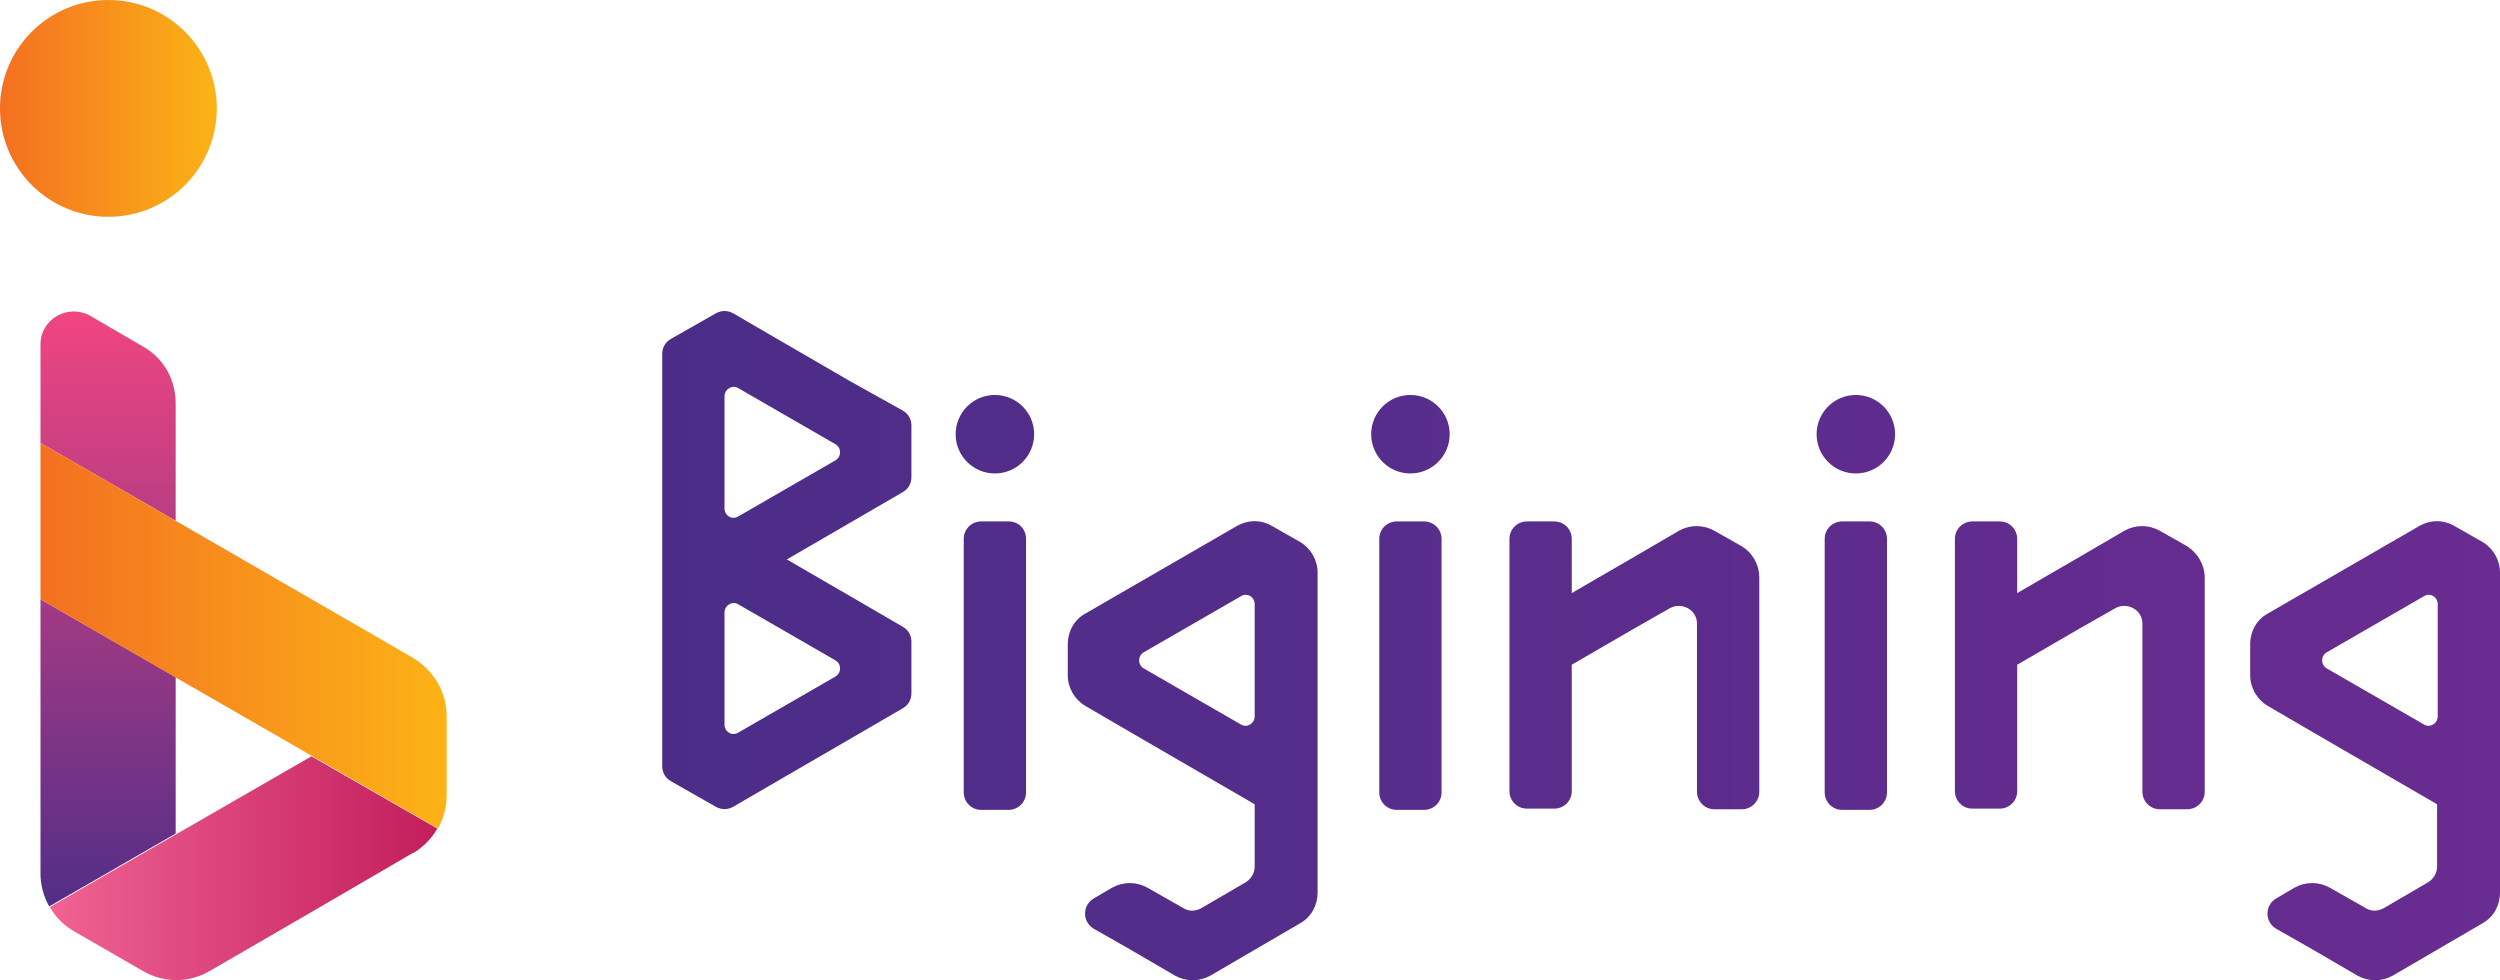
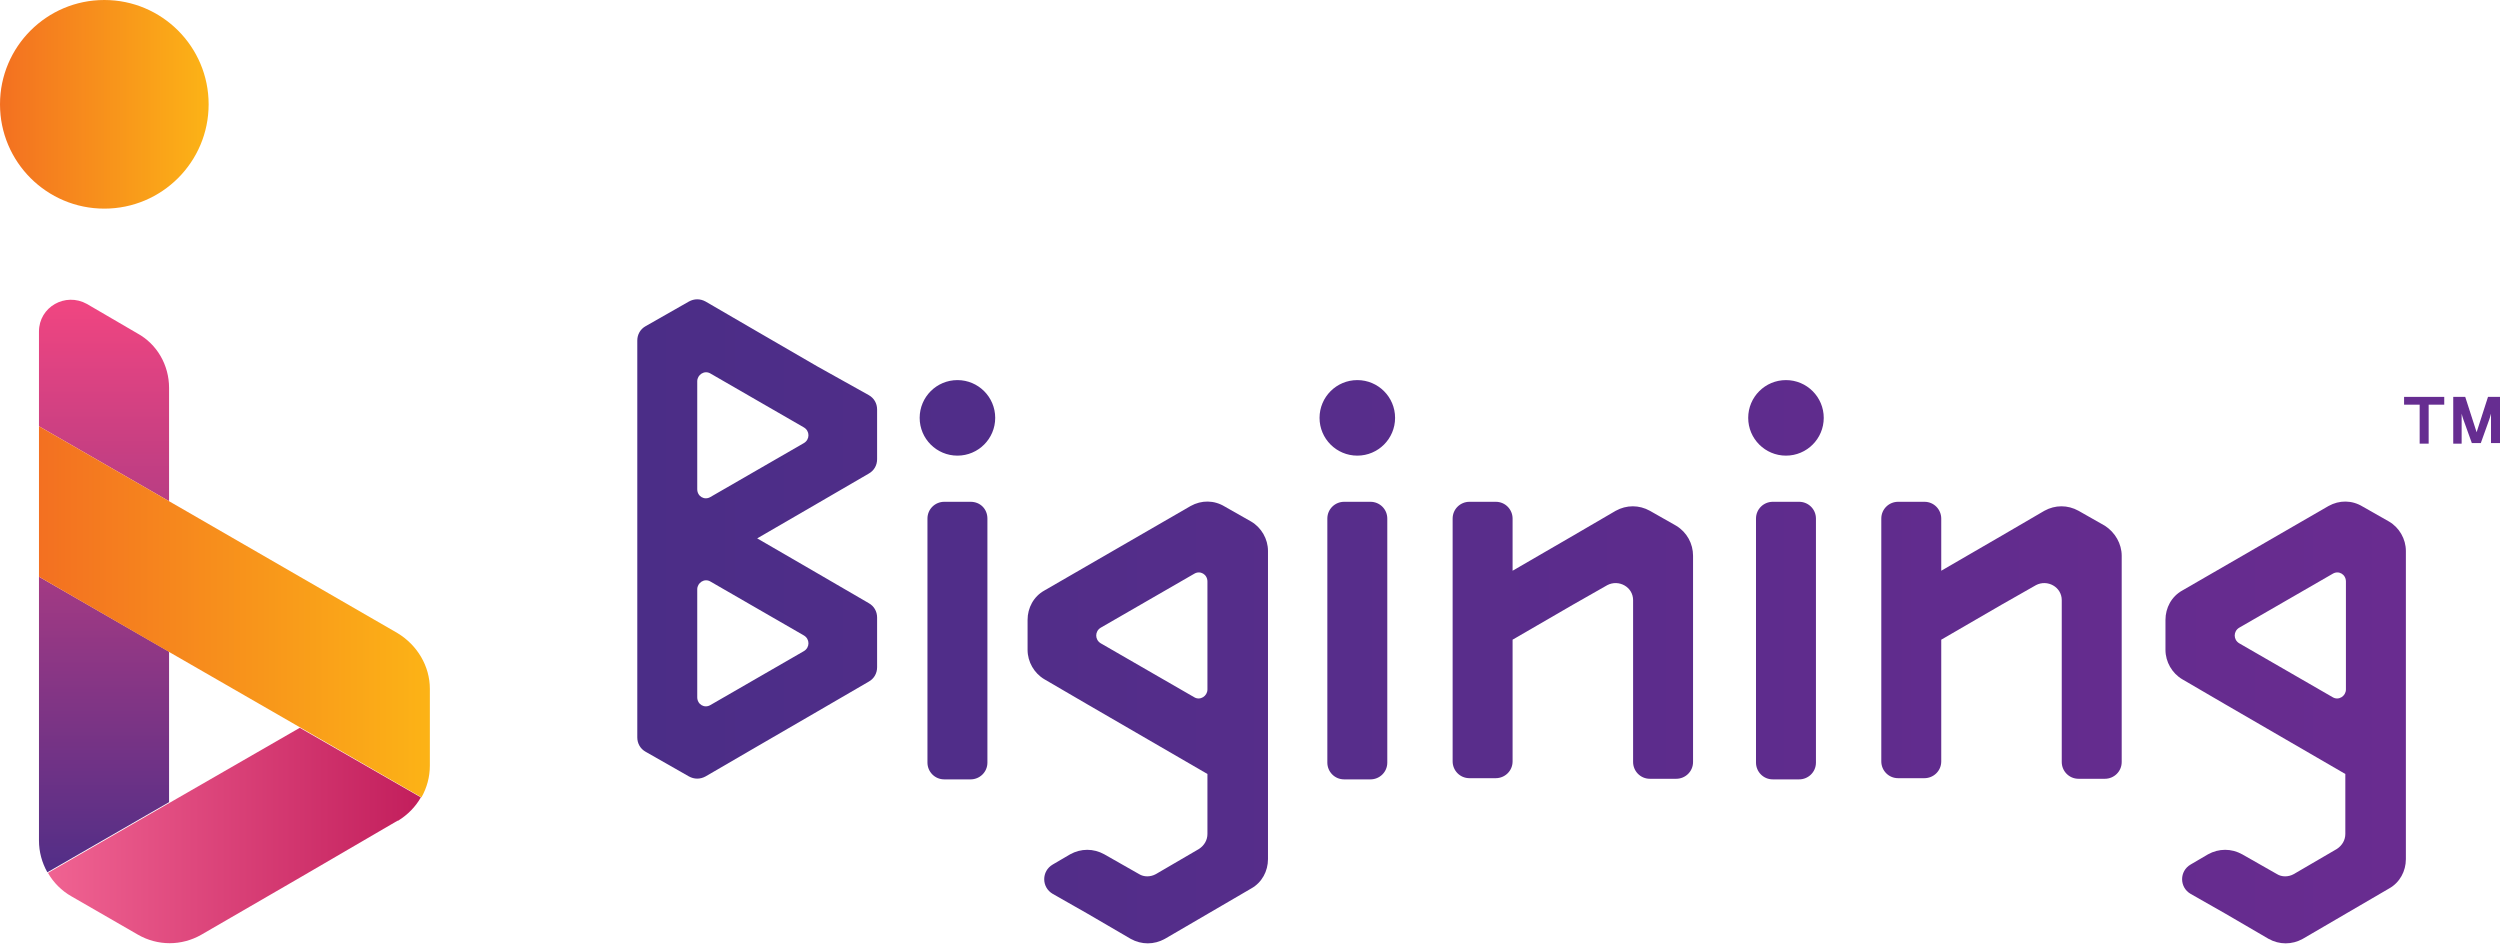
- <svg xmlns="http://www.w3.org/2000/svg" version="1.1" id="Logo_Light_BG" x="0px" y="0px" viewBox="0 0 401.3 157.2" style="enable-background:new 0 0 401.3 157.2;" xml:space="preserve">
+ <svg xmlns="http://www.w3.org/2000/svg" version="1.1" id="Logo_Light_BG" x="0px" y="0px" viewBox="0 0 417 157.3" style="enable-background:new 0 0 417 157.3;" xml:space="preserve">
  <style type="text/css">
	.st0{fill:url(#SVGID_1_);}
	.st1{fill:url(#SVGID_2_);}
	.st2{fill:url(#SVGID_3_);}
	.st3{fill:url(#SVGID_4_);}
	.st4{fill:url(#SVGID_5_);}
	.st5{fill:url(#SVGID_6_);}
	.st6{fill:url(#SVGID_7_);}
	.st7{fill:url(#SVGID_8_);}
	.st8{fill:url(#SVGID_9_);}
	.st9{fill:url(#SVGID_10_);}
	.st10{fill:url(#SVGID_11_);}
	.st11{fill:url(#SVGID_12_);}
	.st12{fill:url(#SVGID_13_);}
	.st13{fill:url(#SVGID_14_);}
	.st14{fill:url(#SVGID_15_);}
	.st15{fill:url(#SVGID_16_);}
+ 	.st16{fill:#662D91;}
</style>
  <g>
-     <linearGradient id="SVGID_1_" gradientUnits="userSpaceOnUse" x1="0" y1="17.372" x2="34.745" y2="17.372">
+     <linearGradient id="SVGID_1_" gradientUnits="userSpaceOnUse" x1="0" y1="721.4" x2="34.745" y2="721.4" gradientTransform="matrix(1 0 0 1 0 -704)">
      <stop offset="0" style="stop-color:#F37021" />
      <stop offset="1" style="stop-color:#FCB316" />
    </linearGradient>
    <circle class="st0" cx="17.4" cy="17.4" r="17.4" />
    <g>
      <g>
-         <linearGradient id="SVGID_2_" gradientUnits="userSpaceOnUse" x1="17.372" y1="51.105" x2="17.372" y2="149.273">
+         <linearGradient id="SVGID_2_" gradientUnits="userSpaceOnUse" x1="17.35" y1="755.105" x2="17.35" y2="853.273" gradientTransform="matrix(1 0 0 1 0 -704)">
          <stop offset="0" style="stop-color:#EF4581" />
          <stop offset="1" style="stop-color:#4B2D87" />
        </linearGradient>
-         <path class="st1" d="M28.2,64.7v18.9L6.5,71.1h0V55.3c0-4.1,4.4-6.6,8-4.6l8.4,4.9C26.2,57.4,28.2,60.9,28.2,64.7z" />
-         <linearGradient id="SVGID_3_" gradientUnits="userSpaceOnUse" x1="17.375" y1="51.105" x2="17.375" y2="149.273">
+         <path class="st1" d="M28.2,64.7v18.9L6.5,71.1l0,0V55.3c0-4.1,4.4-6.6,8-4.6l8.4,4.9C26.2,57.4,28.2,60.9,28.2,64.7z" />
+         <linearGradient id="SVGID_3_" gradientUnits="userSpaceOnUse" x1="17.35" y1="755.105" x2="17.35" y2="853.273" gradientTransform="matrix(1 0 0 1 0 -704)">
          <stop offset="0" style="stop-color:#EF4581" />
          <stop offset="1" style="stop-color:#4B2D87" />
        </linearGradient>
-         <path class="st2" d="M28.2,108.7v25.1h0L7.9,145.5c-0.9-1.6-1.4-3.4-1.4-5.3v-44L28.2,108.7z" />
+         <path class="st2" d="M28.2,108.7v25.1l0,0L7.9,145.5c-0.9-1.6-1.4-3.4-1.4-5.3v-44L28.2,108.7z" />
      </g>
-       <linearGradient id="SVGID_4_" gradientUnits="userSpaceOnUse" x1="7.938" y1="139.262" x2="70.244" y2="139.262">
+       <linearGradient id="SVGID_4_" gradientUnits="userSpaceOnUse" x1="8" y1="843.362" x2="70.306" y2="843.362" gradientTransform="matrix(1 0 0 1 0 -704)">
        <stop offset="0" style="stop-color:#F06392" />
        <stop offset="1" style="stop-color:#C21E5C" />
      </linearGradient>
-       <path class="st3" d="M70.2,133c-0.9,1.6-2.2,2.9-3.8,3.9c0,0,0,0-0.1,0L50,146.4l-16.4,9.5c-3.3,1.9-7.3,1.9-10.6,0l-11.1-6.4    c-1.6-0.9-3-2.3-3.9-3.9l20.3-11.7h0l21.7-12.5h0L70.2,133z" />
-       <linearGradient id="SVGID_5_" gradientUnits="userSpaceOnUse" x1="6.513" y1="102.055" x2="71.669" y2="102.055">
+       <path class="st3" d="M70.2,133c-0.9,1.6-2.2,2.9-3.8,3.9c0,0,0,0-0.1,0L50,146.4l-16.4,9.5c-3.3,1.9-7.3,1.9-10.6,0l-11.1-6.4    c-1.6-0.9-3-2.3-3.9-3.9l20.3-11.7l0,0L50,121.4l0,0L70.2,133z" />
+       <linearGradient id="SVGID_5_" gradientUnits="userSpaceOnUse" x1="6.5" y1="806.05" x2="71.7" y2="806.05" gradientTransform="matrix(1 0 0 1 0 -704)">
        <stop offset="0" style="stop-color:#F37021" />
        <stop offset="1" style="stop-color:#FCB316" />
      </linearGradient>
-       <path class="st4" d="M71.7,114.9v12.8c0,1.9-0.5,3.7-1.4,5.3l-20.3-11.7h0l-21.7-12.5L6.5,96.2V71.1h0l21.7,12.5l0,0v0l38.1,22    C69.6,107.6,71.7,111.1,71.7,114.9z" />
+       <path class="st4" d="M71.7,114.9v12.8c0,1.9-0.5,3.7-1.4,5.3L50,121.3l0,0l-21.7-12.5L6.5,96.2V71.1l0,0l21.7,12.5l0,0l0,0    l38.1,22C69.6,107.6,71.7,111.1,71.7,114.9z" />
    </g>
  </g>
  <g>
    <g>
      <g>
-         <linearGradient id="SVGID_6_" gradientUnits="userSpaceOnUse" x1="106.205" y1="69.706" x2="400.589" y2="69.706">
+         <linearGradient id="SVGID_6_" gradientUnits="userSpaceOnUse" x1="106.205" y1="773.7" x2="400.589" y2="773.7" gradientTransform="matrix(1 0 0 1 0 -704)">
          <stop offset="0" style="stop-color:#4B2D87" />
          <stop offset="1" style="stop-color:#692C90" />
        </linearGradient>
        <circle class="st5" cx="226.4" cy="69.7" r="6.3" />
-         <linearGradient id="SVGID_7_" gradientUnits="userSpaceOnUse" x1="106.205" y1="106.841" x2="400.589" y2="106.841">
+         <linearGradient id="SVGID_7_" gradientUnits="userSpaceOnUse" x1="106.205" y1="810.85" x2="400.589" y2="810.85" gradientTransform="matrix(1 0 0 1 0 -704)">
          <stop offset="0" style="stop-color:#4B2D87" />
          <stop offset="1" style="stop-color:#692C90" />
        </linearGradient>
        <path class="st6" d="M231.4,86.5v40.7c0,1.6-1.3,2.8-2.8,2.8h-4.4c-1.6,0-2.8-1.3-2.8-2.8V86.5c0-1.6,1.3-2.8,2.8-2.8h4.4     C230.1,83.7,231.4,84.9,231.4,86.5z" />
      </g>
    </g>
    <g>
      <g>
-         <linearGradient id="SVGID_8_" gradientUnits="userSpaceOnUse" x1="106.205" y1="69.706" x2="400.589" y2="69.706">
+         <linearGradient id="SVGID_8_" gradientUnits="userSpaceOnUse" x1="106.205" y1="773.7" x2="400.589" y2="773.7" gradientTransform="matrix(1 0 0 1 0 -704)">
          <stop offset="0" style="stop-color:#4B2D87" />
          <stop offset="1" style="stop-color:#692C90" />
        </linearGradient>
        <circle class="st7" cx="159.7" cy="69.7" r="6.3" />
-         <linearGradient id="SVGID_9_" gradientUnits="userSpaceOnUse" x1="106.205" y1="106.841" x2="400.589" y2="106.841">
+         <linearGradient id="SVGID_9_" gradientUnits="userSpaceOnUse" x1="106.205" y1="810.85" x2="400.589" y2="810.85" gradientTransform="matrix(1 0 0 1 0 -704)">
          <stop offset="0" style="stop-color:#4B2D87" />
          <stop offset="1" style="stop-color:#692C90" />
        </linearGradient>
        <path class="st8" d="M164.7,86.5v40.7c0,1.6-1.3,2.8-2.8,2.8h-4.4c-1.6,0-2.8-1.3-2.8-2.8V86.5c0-1.6,1.3-2.8,2.8-2.8h4.4     C163.5,83.7,164.7,84.9,164.7,86.5z" />
      </g>
    </g>
    <g>
      <g>
-         <linearGradient id="SVGID_10_" gradientUnits="userSpaceOnUse" x1="106.205" y1="69.706" x2="400.589" y2="69.706">
+         <linearGradient id="SVGID_10_" gradientUnits="userSpaceOnUse" x1="106.205" y1="773.7" x2="400.589" y2="773.7" gradientTransform="matrix(1 0 0 1 0 -704)">
          <stop offset="0" style="stop-color:#4B2D87" />
          <stop offset="1" style="stop-color:#692C90" />
        </linearGradient>
        <circle class="st9" cx="297.9" cy="69.7" r="6.3" />
-         <linearGradient id="SVGID_11_" gradientUnits="userSpaceOnUse" x1="106.205" y1="106.846" x2="400.589" y2="106.846">
+         <linearGradient id="SVGID_11_" gradientUnits="userSpaceOnUse" x1="106.205" y1="810.85" x2="400.589" y2="810.85" gradientTransform="matrix(1 0 0 1 0 -704)">
          <stop offset="0" style="stop-color:#4B2D87" />
          <stop offset="1" style="stop-color:#692C90" />
        </linearGradient>
        <path class="st10" d="M302.9,86.5v40.7c0,1.6-1.3,2.8-2.8,2.8h-4.4c-1.6,0-2.8-1.3-2.8-2.8V86.5c0-1.6,1.3-2.8,2.8-2.8h4.4     C301.6,83.7,302.9,84.9,302.9,86.5z" />
      </g>
    </g>
-     <linearGradient id="SVGID_12_" gradientUnits="userSpaceOnUse" x1="106.205" y1="120.458" x2="400.589" y2="120.458">
+     <linearGradient id="SVGID_12_" gradientUnits="userSpaceOnUse" x1="106.205" y1="824.506" x2="400.589" y2="824.506" gradientTransform="matrix(1 0 0 1 0 -704)">
      <stop offset="0" style="stop-color:#4B2D87" />
      <stop offset="1" style="stop-color:#692C90" />
    </linearGradient>
-     <path class="st11" d="M198.6,84.4l-24.4,14.1c-1.8,1-2.8,2.9-2.8,4.9v5c0,2,1.1,3.9,2.8,4.9l7.2,4.2v0l10,5.8l10,5.8v10   c0,1-0.5,1.9-1.4,2.5l-7.2,4.2c-0.9,0.5-2,0.5-2.8,0l-5.8-3.3c-1.8-1-3.9-1-5.7,0l-2.9,1.7c-1.9,1.1-1.9,3.8,0,4.9l5.8,3.3v0   l7.2,4.2c1.8,1,3.9,1,5.7,0l7.2-4.2l7.2-4.2c1.8-1,2.8-2.9,2.8-4.9V91.9c0-2-1.1-3.9-2.8-4.9l-4.4-2.5   C202.5,83.4,200.4,83.4,198.6,84.4z M201.4,115c0,1.1-1.2,1.9-2.2,1.3l-7.8-4.5l-7.8-4.5c-1-0.6-1-2,0-2.6l7.8-4.5v0l7.8-4.5   c1-0.6,2.2,0.1,2.2,1.3V115z" />
-     <linearGradient id="SVGID_13_" gradientUnits="userSpaceOnUse" x1="106.205" y1="120.449" x2="400.589" y2="120.449">
+     <path class="st11" d="M198.6,84.4l-24.4,14.1c-1.8,1-2.8,2.9-2.8,4.9v5c0,2,1.1,3.9,2.8,4.9l7.2,4.2l0,0l10,5.8l10,5.8v10   c0,1-0.5,1.9-1.4,2.5l-7.2,4.2c-0.9,0.5-2,0.5-2.8,0l-5.8-3.3c-1.8-1-3.9-1-5.7,0l-2.9,1.7c-1.9,1.1-1.9,3.8,0,4.9l5.8,3.3l0,0   l7.2,4.2c1.8,1,3.9,1,5.7,0l7.2-4.2l7.2-4.2c1.8-1,2.8-2.9,2.8-4.9V91.9c0-2-1.1-3.9-2.8-4.9l-4.4-2.5   C202.5,83.4,200.4,83.4,198.6,84.4z M201.4,115c0,1.1-1.2,1.9-2.2,1.3l-7.8-4.5l-7.8-4.5c-1-0.6-1-2,0-2.6l7.8-4.5l0,0l7.8-4.5   c1-0.6,2.2,0.1,2.2,1.3V115z" />
+     <linearGradient id="SVGID_13_" gradientUnits="userSpaceOnUse" x1="106.205" y1="824.506" x2="400.589" y2="824.506" gradientTransform="matrix(1 0 0 1 0 -704)">
      <stop offset="0" style="stop-color:#4B2D87" />
      <stop offset="1" style="stop-color:#692C90" />
    </linearGradient>
-     <path class="st12" d="M388.4,84.4L364,98.5c-1.8,1-2.8,2.9-2.8,4.9v5c0,2,1.1,3.9,2.8,4.9l7.2,4.2v0l10,5.8l10,5.8v10   c0,1-0.5,1.9-1.4,2.5l-7.2,4.2c-0.9,0.5-2,0.5-2.8,0l-5.8-3.3c-1.8-1-3.9-1-5.7,0l-2.9,1.7c-1.9,1.1-1.9,3.8,0,4.9l5.8,3.3v0   l7.2,4.2c1.8,1,3.9,1,5.7,0l7.2-4.2l7.2-4.2c1.8-1,2.8-2.9,2.8-4.9V91.9c0-2-1.1-3.9-2.8-4.9l-4.4-2.5   C392.3,83.4,390.2,83.4,388.4,84.4z M391.3,115c0,1.1-1.2,1.9-2.2,1.3l-7.8-4.5l-7.8-4.5c-1-0.6-1-2,0-2.6l7.8-4.5v0l7.8-4.5   c1-0.6,2.2,0.1,2.2,1.3V115z" />
-     <linearGradient id="SVGID_14_" gradientUnits="userSpaceOnUse" x1="106.205" y1="106.837" x2="400.589" y2="106.837">
+     <path class="st12" d="M388.4,84.4L364,98.5c-1.8,1-2.8,2.9-2.8,4.9v5c0,2,1.1,3.9,2.8,4.9l7.2,4.2l0,0l10,5.8l10,5.8v10   c0,1-0.5,1.9-1.4,2.5l-7.2,4.2c-0.9,0.5-2,0.5-2.8,0l-5.8-3.3c-1.8-1-3.9-1-5.7,0l-2.9,1.7c-1.9,1.1-1.9,3.8,0,4.9l5.8,3.3l0,0   l7.2,4.2c1.8,1,3.9,1,5.7,0l7.2-4.2l7.2-4.2c1.8-1,2.8-2.9,2.8-4.9V91.9c0-2-1.1-3.9-2.8-4.9l-4.4-2.5   C392.3,83.4,390.2,83.4,388.4,84.4z M391.3,115c0,1.1-1.2,1.9-2.2,1.3l-7.8-4.5l-7.8-4.5c-1-0.6-1-2,0-2.6l7.8-4.5l0,0l7.8-4.5   c1-0.6,2.2,0.1,2.2,1.3V115z" />
+     <linearGradient id="SVGID_14_" gradientUnits="userSpaceOnUse" x1="106.205" y1="810.8" x2="400.589" y2="810.8" gradientTransform="matrix(1 0 0 1 0 -704)">
      <stop offset="0" style="stop-color:#4B2D87" />
      <stop offset="1" style="stop-color:#692C90" />
    </linearGradient>
-     <path class="st13" d="M282.4,92.7v34.4c0,1.6-1.3,2.8-2.8,2.8h-4.4c-1.6,0-2.8-1.3-2.8-2.8v-27c0-2.2-2.4-3.5-4.3-2.5l-5.8,3.3v0   l-10,5.8v20.3c0,1.6-1.3,2.8-2.8,2.8h-4.4c-1.6,0-2.8-1.3-2.8-2.8V86.5c0-1.6,1.3-2.8,2.8-2.8h4.4c1.6,0,2.8,1.3,2.8,2.8v8.7   l10-5.8l7.2-4.2c1.8-1,3.9-1,5.7,0l4.4,2.5C281.4,88.8,282.4,90.7,282.4,92.7z" />
-     <linearGradient id="SVGID_15_" gradientUnits="userSpaceOnUse" x1="106.205" y1="106.837" x2="400.589" y2="106.837">
+     <path class="st13" d="M282.4,92.7v34.4c0,1.6-1.3,2.8-2.8,2.8h-4.4c-1.6,0-2.8-1.3-2.8-2.8v-27c0-2.2-2.4-3.5-4.3-2.5l-5.8,3.3l0,0   l-10,5.8V127c0,1.6-1.3,2.8-2.8,2.8h-4.4c-1.6,0-2.8-1.3-2.8-2.8V86.5c0-1.6,1.3-2.8,2.8-2.8h4.4c1.6,0,2.8,1.3,2.8,2.8v8.7l10-5.8   l7.2-4.2c1.8-1,3.9-1,5.7,0l4.4,2.5C281.4,88.8,282.4,90.7,282.4,92.7z" />
+     <linearGradient id="SVGID_15_" gradientUnits="userSpaceOnUse" x1="106.205" y1="810.8" x2="400.589" y2="810.8" gradientTransform="matrix(1 0 0 1 0 -704)">
      <stop offset="0" style="stop-color:#4B2D87" />
      <stop offset="1" style="stop-color:#692C90" />
    </linearGradient>
-     <path class="st14" d="M353.9,92.7v34.4c0,1.6-1.3,2.8-2.8,2.8h-4.4c-1.6,0-2.8-1.3-2.8-2.8v-27c0-2.2-2.4-3.5-4.3-2.5l-5.8,3.3v0   l-10,5.8v20.3c0,1.6-1.3,2.8-2.8,2.8h-4.4c-1.6,0-2.8-1.3-2.8-2.8V86.5c0-1.6,1.3-2.8,2.8-2.8h4.4c1.6,0,2.8,1.3,2.8,2.8v8.7   l10-5.8l7.2-4.2c1.8-1,3.9-1,5.7,0l4.4,2.5C352.8,88.8,353.9,90.7,353.9,92.7z" />
-     <linearGradient id="SVGID_16_" gradientUnits="userSpaceOnUse" x1="106.205" y1="89.973" x2="400.589" y2="89.973">
+     <path class="st14" d="M353.9,92.7v34.4c0,1.6-1.3,2.8-2.8,2.8h-4.4c-1.6,0-2.8-1.3-2.8-2.8v-27c0-2.2-2.4-3.5-4.3-2.5l-5.8,3.3l0,0   l-10,5.8V127c0,1.6-1.3,2.8-2.8,2.8h-4.4c-1.6,0-2.8-1.3-2.8-2.8V86.5c0-1.6,1.3-2.8,2.8-2.8h4.4c1.6,0,2.8,1.3,2.8,2.8v8.7l10-5.8   l7.2-4.2c1.8-1,3.9-1,5.7,0l4.4,2.5C352.8,88.8,353.9,90.7,353.9,92.7z" />
+     <linearGradient id="SVGID_16_" gradientUnits="userSpaceOnUse" x1="106.205" y1="793.9" x2="400.589" y2="793.9" gradientTransform="matrix(1 0 0 1 0 -704)">
      <stop offset="0" style="stop-color:#4B2D87" />
      <stop offset="1" style="stop-color:#692C90" />
    </linearGradient>
-     <path class="st15" d="M136.3,61.1L136.3,61.1L136.3,61.1l-10-5.8l-8.6-5c-0.9-0.5-1.9-0.5-2.8,0l-7.2,4.1c-0.9,0.5-1.4,1.4-1.4,2.4   V123c0,1,0.5,1.9,1.4,2.4l7.2,4.1c0.9,0.5,1.9,0.5,2.8,0l8.6-5l10-5.8l8.6-5c0.9-0.5,1.4-1.4,1.4-2.4v-8.3c0-1-0.5-1.9-1.4-2.4   l-8.6-5h0v0l-10-5.8l10-5.8v0l0,0l8.6-5c0.9-0.5,1.4-1.4,1.4-2.4v-8.3c0-1-0.5-1.9-1.4-2.4L136.3,61.1z M134.1,106c1,0.6,1,2,0,2.6   l-7.8,4.5l-7.8,4.5c-1,0.6-2.2-0.1-2.2-1.3v-18c0-1.1,1.2-1.9,2.2-1.3l7.8,4.5L134.1,106z M126.3,78.4l-7.8,4.5   c-1,0.6-2.2-0.1-2.2-1.3v-18c0-1.1,1.2-1.9,2.2-1.3l7.8,4.5l7.8,4.5c1,0.6,1,2,0,2.6L126.3,78.4z" />
+     <path class="st15" d="M136.3,61.1L136.3,61.1L136.3,61.1l-10-5.8l-8.6-5c-0.9-0.5-1.9-0.5-2.8,0l-7.2,4.1c-0.9,0.5-1.4,1.4-1.4,2.4   V123c0,1,0.5,1.9,1.4,2.4l7.2,4.1c0.9,0.5,1.9,0.5,2.8,0l8.6-5l10-5.8l8.6-5c0.9-0.5,1.4-1.4,1.4-2.4V103c0-1-0.5-1.9-1.4-2.4   l-8.6-5l0,0l0,0l-10-5.8l10-5.8l0,0l0,0l8.6-5c0.9-0.5,1.4-1.4,1.4-2.4v-8.3c0-1-0.5-1.9-1.4-2.4L136.3,61.1z M134.1,106   c1,0.6,1,2,0,2.6l-7.8,4.5l-7.8,4.5c-1,0.6-2.2-0.1-2.2-1.3v-18c0-1.1,1.2-1.9,2.2-1.3l7.8,4.5L134.1,106z M126.3,78.4l-7.8,4.5   c-1,0.6-2.2-0.1-2.2-1.3v-18c0-1.1,1.2-1.9,2.2-1.3l7.8,4.5l7.8,4.5c1,0.6,1,2,0,2.6L126.3,78.4z" />
+   </g>
+   <g>
+     <polygon class="st16" points="403.6,74 403.6,67.5 401,67.5 401,66.2 407.7,66.2 407.7,67.5 405.1,67.5 405.1,74  " />
+     <polygon class="st16" points="403.8,73.8 403.8,67.3 401.2,67.3 401.2,66.4 407.5,66.4 407.5,67.3 404.9,67.3 404.9,73.8  " />
+     <path class="st16" d="M404.8,67.2v6.5h-0.9v-6.5h-2.6v-0.7h6.1v0.7H404.8z" />
+     <path class="st16" d="M409.2,74v-7.8h2l1.9,5.9l1.9-5.9h2v7.7h-1.5V69c-0.1,0.4-0.2,0.7-0.3,1l-1.4,3.9h-1.5l-1.4-3.9   c0,0-0.3-0.9-0.3-1v5H409.2z" />
+     <path class="st16" d="M409.4,73.8v-7.5h1.7l2,6.2l2-6.2h1.7v7.4h-1.2v-5.6c-0.1,0.3-0.2,0.6-0.3,0.9c-0.1,0.3-0.2,0.6-0.3,0.9   l-1.3,3.8h-1.3l-1.3-3.8l-0.2-0.7c-0.1-0.4-0.3-0.8-0.4-1.2v5.8H409.4z" />
+     <path class="st16" d="M416.7,73.6h-0.9v-3.7c0-0.9,0-1.9,0-2.7c-0.2,0.8-0.6,1.8-0.9,2.7l-1.3,3.7h-1.1l-1.3-3.7   c-0.3-0.9-0.6-1.9-0.9-2.6c0,0.8,0,1.8,0,2.7v3.7h-0.8v-7.2h1.5l2.1,6.5l2.1-6.5h1.5L416.7,73.6L416.7,73.6z" />
  </g>
</svg>
